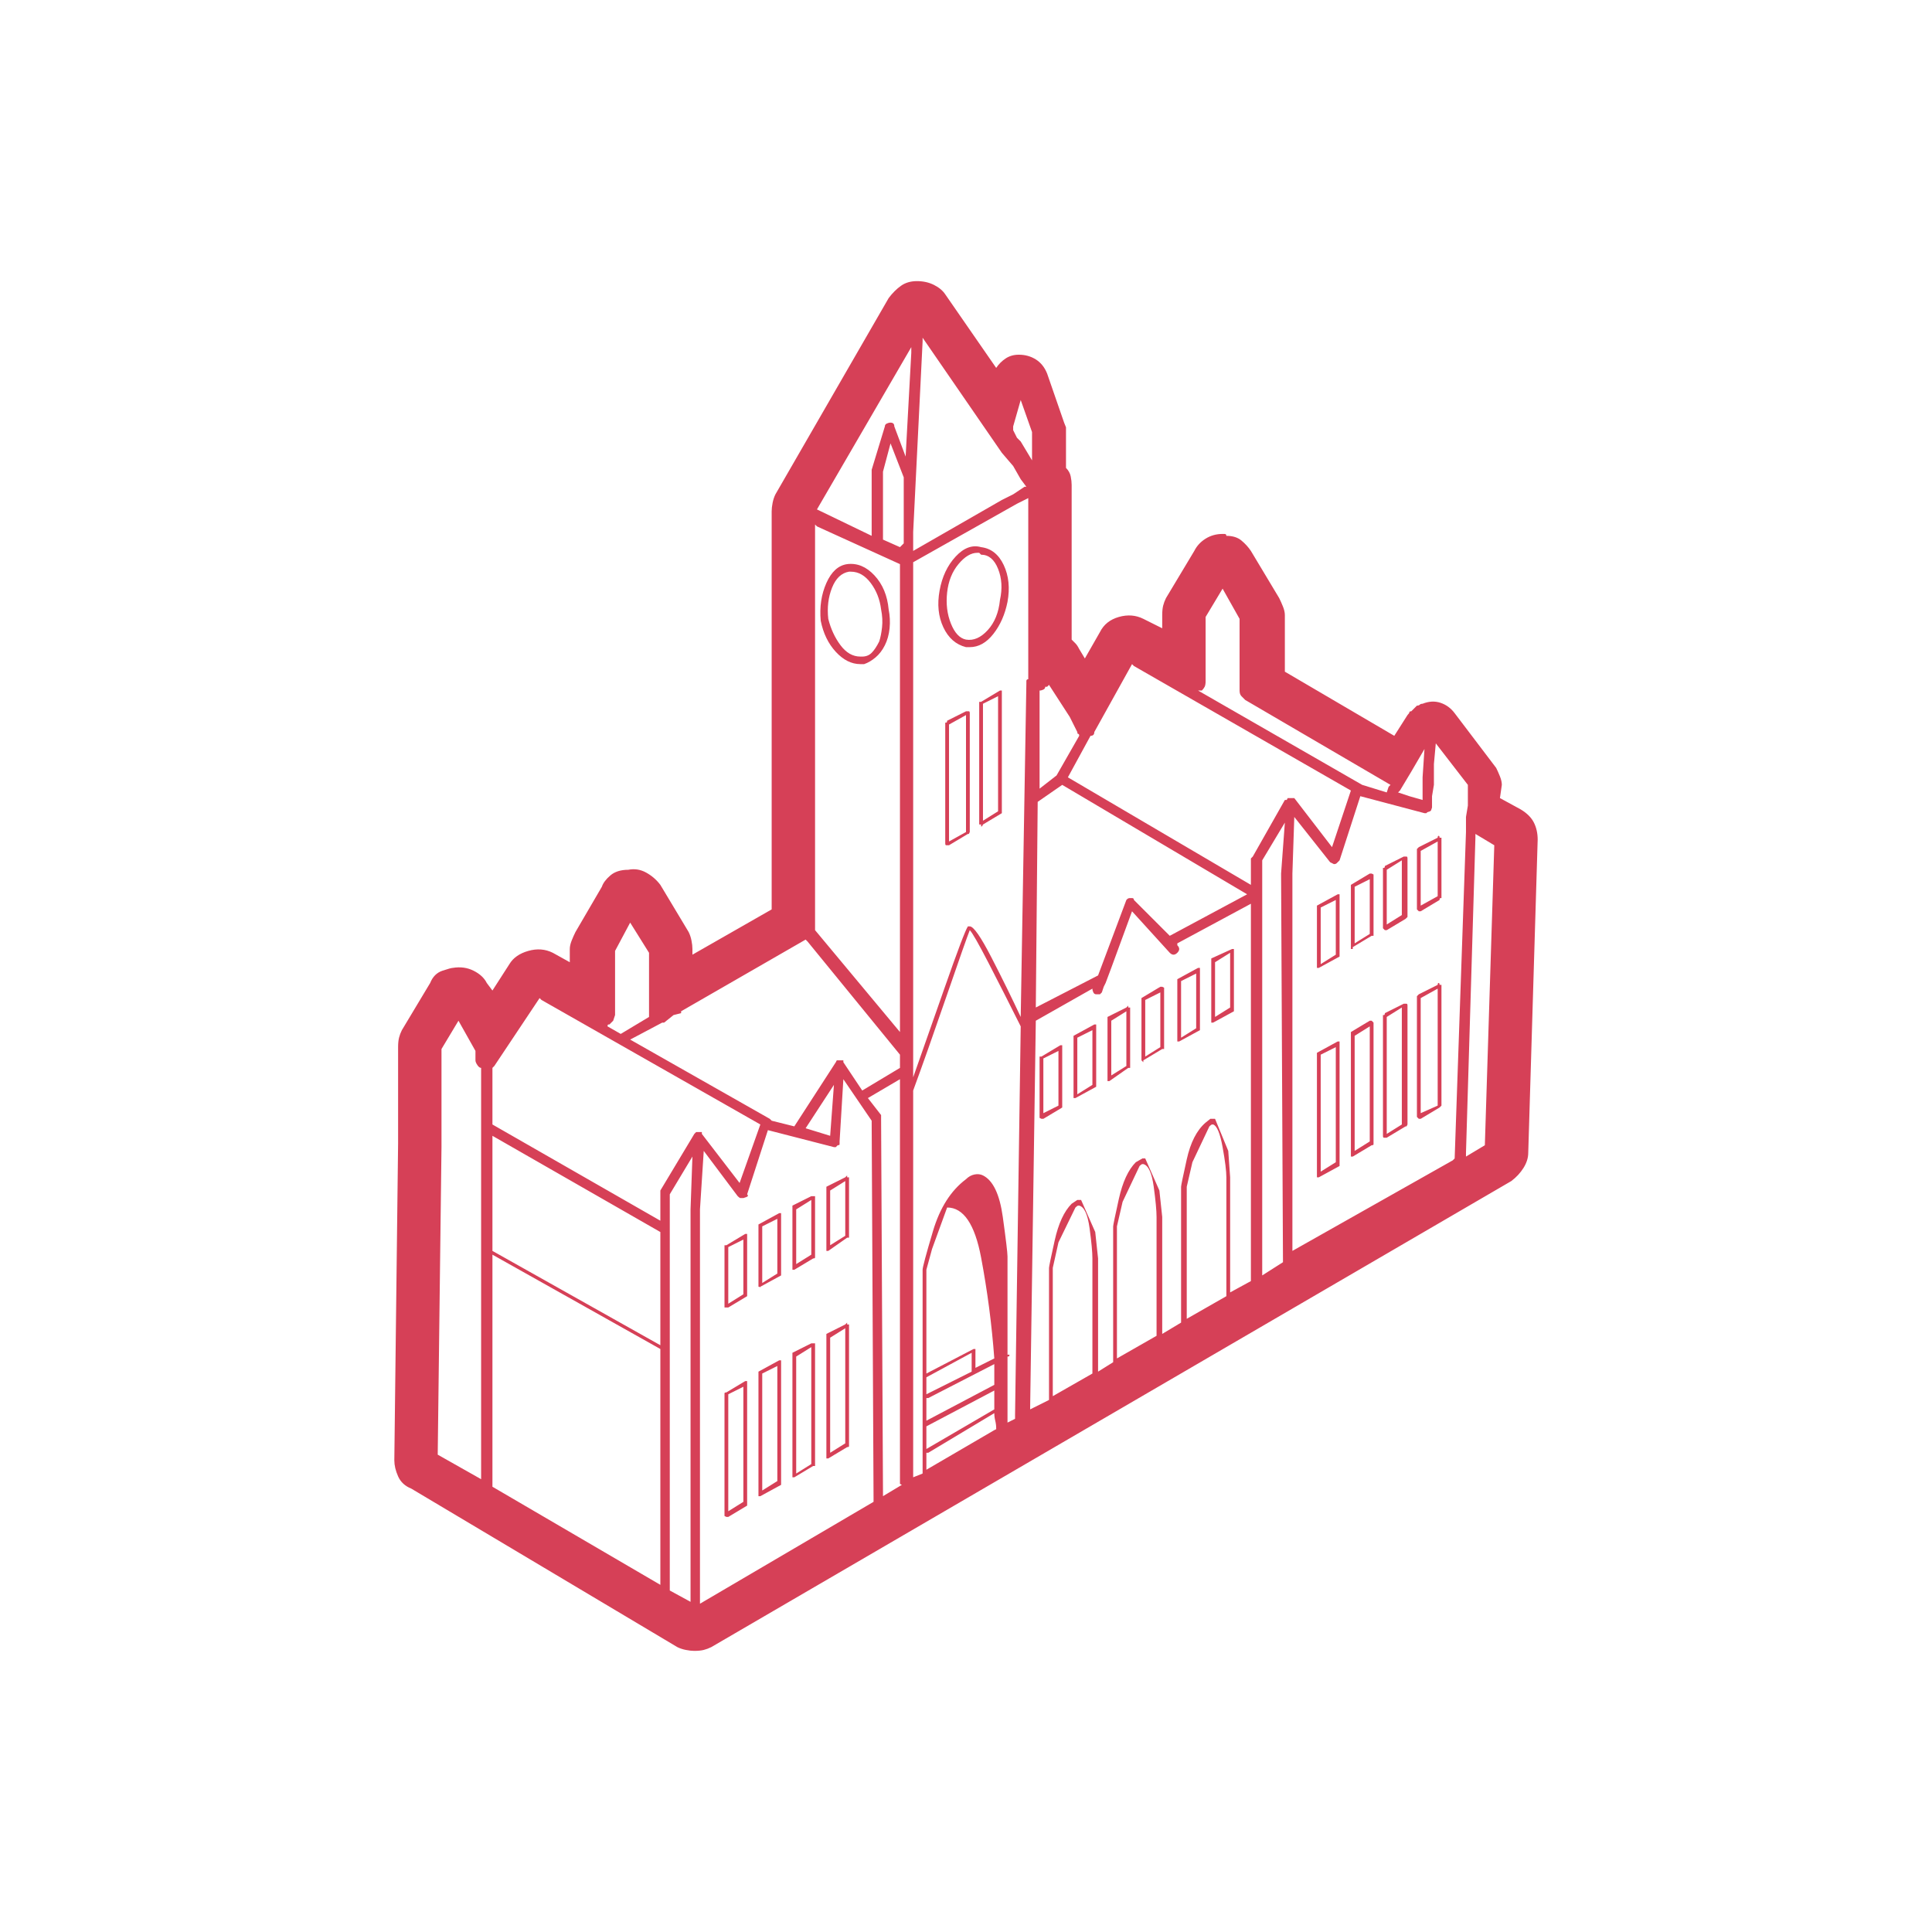
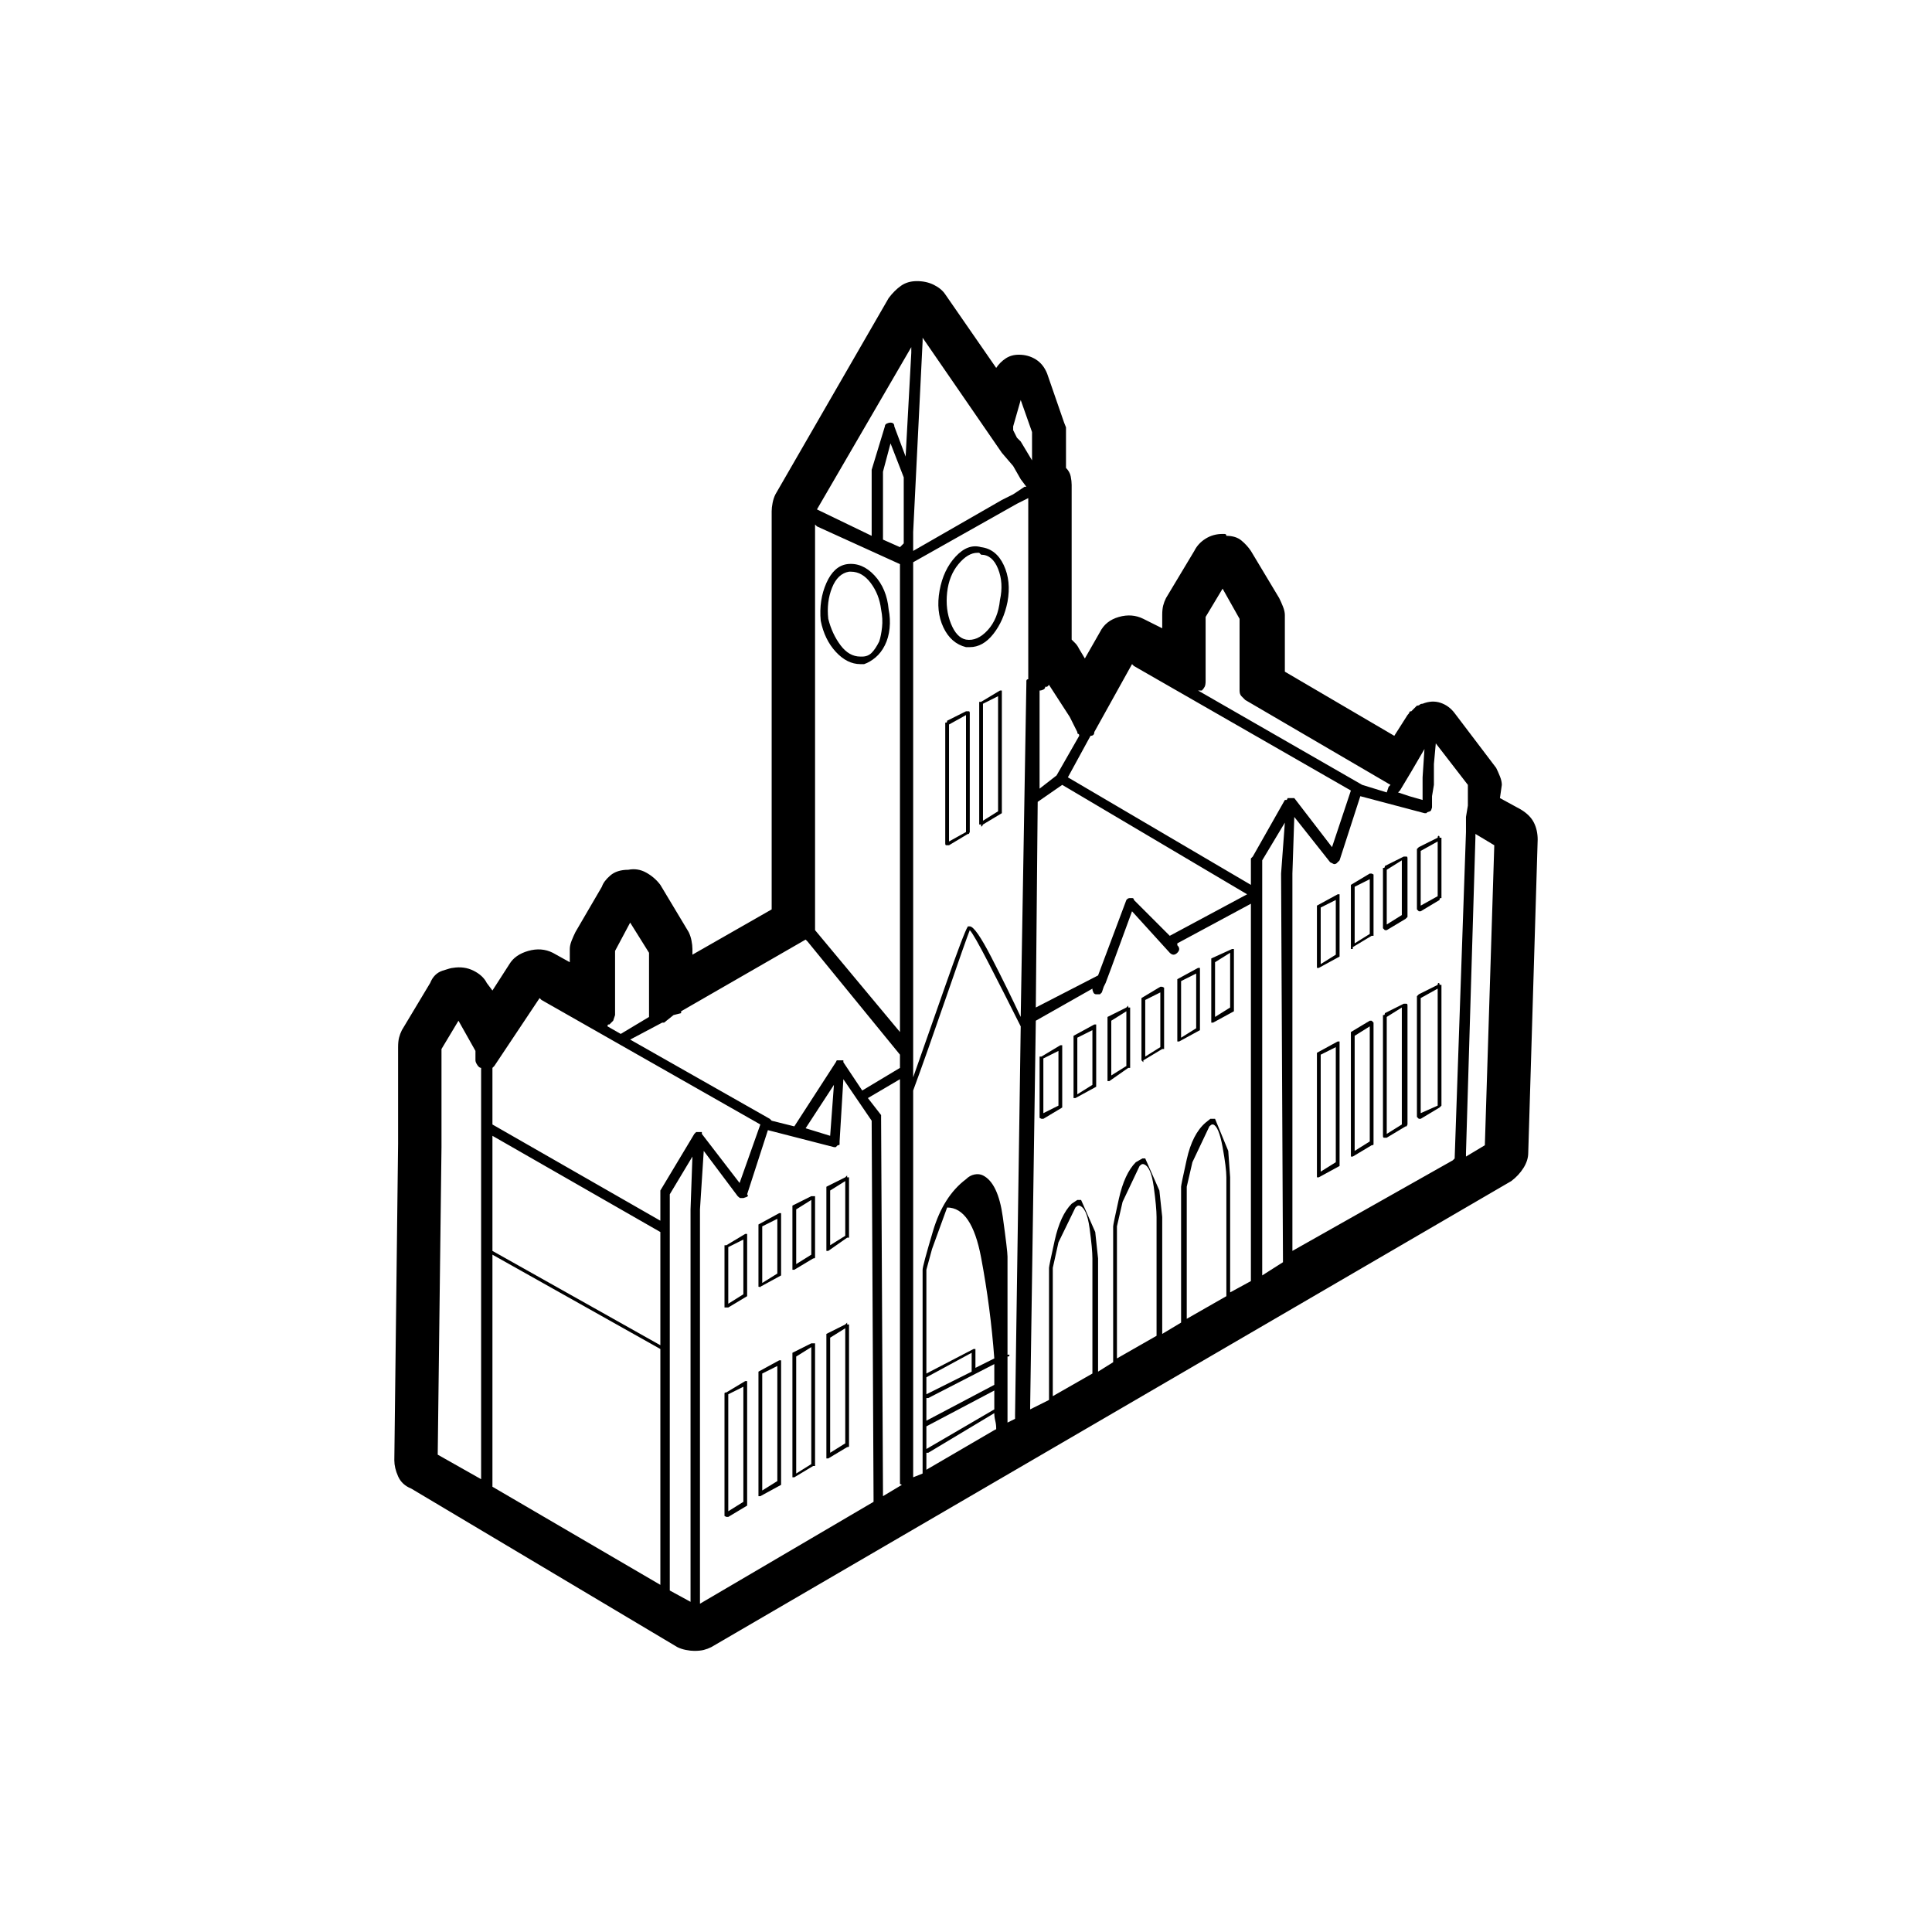
<svg xmlns="http://www.w3.org/2000/svg" version="1.1" viewBox="0 0 1024 1024">
  <g transform="matrix(1 0 0 -1 0 960)">
-     <path fill="#d64057" d="M806 531l-11 6l1 7q0 2 -1 4.5t-2 4.5l-22 29q-3 4 -7.5 5.5t-9.5 -0.5q-1 0 -1.5 -0.5t-1.5 -0.5v0v0l-1.5 -1.5l-1.5 -1.5q-1 0 -1 -0.5t-1 -1.5l-7 -11l-58 34v30q0 2 -1 4.5t-2 4.5l-15 25q-2 3 -5 5.5t-8 2.5q0 1 -1 1h-1q-5 0 -9 -2.5t-6 -6.5l-15 -25 q-1 -2 -1.5 -4t-0.5 -5v-7l-10 5q-6 3 -13 1t-10 -8l-8 -14l-3 5q-1 2 -2 3l-2 2v82q0 2 -0.5 4.5t-2.5 4.5v19v2.5t-1 2.5l-9 26q-2 5 -6 7.5t-9 2.5v0v0q-4 0 -7 -2t-5 -5l-27 39q-2 3 -6 5t-9 2t-8.5 -2.5t-6.5 -6.5l-60 -104q-1 -2 -1.5 -4.5t-0.5 -4.5v-211l-42 -24v3 q0 2 -0.5 4.5t-1.5 4.5l-15 25q-3 4 -7.5 6.5t-9.5 1.5q-6 0 -9.5 -3t-4.5 -6l-14 -24q-1 -2 -2 -4.5t-1 -4.5v-7l-9 5q-6 3 -13 1t-10 -7l-9 -14l-3 4q-2 4 -7 6.5t-11 1.5q-1 0 -5.5 -1.5t-6.5 -6.5l-15 -25q-1 -2 -1.5 -4t-0.5 -5v-48v-1v-2l-2 -168q0 -4 2 -8.5t7 -6.5 l141 -84q2 -1 4.5 -1.5t4.5 -0.5q3 0 5 0.5t4 1.5l424 247q4 3 6.5 7t2.5 8l5 166q0 5 -2 9t-7 7v0zM554 596h1l1 1l11 -17l4 -8q0 -1 0.5 -1t0.5 -1l-12 -21l-9 -7v52q1 0 2 0.5t1 1.5v0zM660 589l77 -45l-1 -1l-1 -3l-13 4v0v0l-87 50h1h1q1 1 1.5 2t0.5 3v34l9 15l9 -16 v-38q0 -2 1 -3l2 -2v0zM755 563l-1 -15v-1v-6v-5l-7 2l-6 2l1 1v0l6 10l7 12v0zM629 261v2v68l3 13t9 19q1 1 1.5 1h0.5q3 -1 5 -12t2 -16v-63l-21 -12v0zM652 276v60l-1 14t-7 17h-2.5t-2.5 -2q-7 -6 -10 -19.5t-3 -14.5v-72l-10 -6v62l-1.5 14t-7.5 17h-1.5t-3.5 -2 q-6 -6 -9 -19.5t-3 -14.5v-72l-8 -5v60l-1.5 14t-7.5 17h-2t-3 -2q-6 -6 -9 -19.5t-3 -14.5v-70l-10 -5v1l3 205l30 17q0 -1 0.5 -2t1.5 -1v0h1h1t1 1l1 3l1 2l3 8l11 30l20 -22q1 -1 2 -1t2 1t1 2t-1 2v1l39 21v-200l-11 -6v1v0zM592 240v1v69l3 13t9 19q1 1 1.5 1h0.5 q4 -1 5.5 -12t1.5 -16v-63l-21 -12v0zM558 221v67l3 13.5t9 18.5q1 1 1.5 1h0.5q4 -1 5.5 -12t1.5 -16v-61l-21 -12v1v0zM534 206v35q1 0 1 0.5v0.5h-0.5h-0.5v52q0 3 -2.5 21t-10.5 22q-2 1 -4.5 0.5t-4.5 -2.5q-12 -9 -17.5 -27.5t-5.5 -20.5v-108l-5 -2v1v204 q7 19 17.5 49.5t12.5 35.5q2 -2 10 -17.5t17 -33.5l-3 -206v-2zM491 181v9v0h1v0v0l35 21q0 -2 0.5 -4t0.5 -4v-0.5t-1 -0.5l-36 -21v0zM491 287l3 11t8 22q13 0 18 -26.5t7 -53.5v0v0l-10 -5v9v1v0h-1v0l-25 -13v55v0zM515 233l-24 -12v9l24 13v-10v0v0zM491 219v0h1v0v0 l35 18v-6v-5l-36 -19v12v0zM491 204l36 19v-4.5v-5.5l-36 -21v12v0zM563 544l98 -58l-41 -22l-19 19q0 1 -1 1h-1q-1 0 -1.5 -0.5l-0.5 -0.5l-15 -40l-33 -17l1 109l13 9v0zM539 693l6 3v-96q-1 0 -1 -1v-1l-3 -177q-7 15 -15.5 31.5t-11.5 16.5h-1v0q-2 -3 -12.5 -33 t-16.5 -47v273l55 31v0zM479 678v-6l-1 -1l-1 -1l-9 4v36l4 15l7 -18v-29v0zM669 286v218l12 20l-2 -27l1 -205v0v-0.5v-0.5l-11 -7v2v0zM778 533l-1 -6v-6v-2l-6 -173v0l-1 -1l-85 -48v200l1 30l19 -24l1 -0.5l1 -0.5q1 0 1.5 0.5l1.5 1.5l11 34l34 -9v0v0h1v0l0.5 0.5 t1.5 0.5v0v0v0v0v0v0l0.5 0.5t0.5 1.5v0v0v6l1 6v11l1 11l17 -22v-11v0zM600 608l1 -1l115 -66l-10 -30l-20 26v0h-1v0v0v0v0h-0.5h-1.5v0v0v0v0h-0.5t-0.5 -1h-0.5h-0.5l-17 -30l-0.5 -0.5l-0.5 -0.5v-14l-97 57l12 22q1 0 1.5 0.5t0.5 1.5zM547 716l-6 10l-2 2l-2 4v2 l4 14l6 -17v-15v0zM531 720l6 -7l4 -7l3 -4h-1l-6 -4l-6 -3l-47 -27v2v0v1v7l5 101v2l42 -61v0zM483 773l-3 -55l-6 16q0 1 -0.5 1.5t-1.5 0.5t-2 -0.5t-1 -1.5l-7 -23v-0.5v-0.5v-34l-29 14l50 86v-3v0zM433 681l44 -20v-248l-45 54v0.5v0.5v214l1 -1v0zM427 462l1 -1 l49 -60v-7l-20 -12l-10 15v0.5v0.5v0v0h-0.5h-0.5h-0.5h-0.5v0v0v0h-1h-0.5t-0.5 -1v0v0l-22 -34l-12 3l-0.5 0.5l-0.5 0.5l-74 42l17 9h1v0l5 4l4 1v0v1l66 38v0zM442 385l-2 -27l-13 4l15 23v0zM344 427v-4v-1v-1l-15 -9l-7 4q0 1 0.5 1h0.5l2 2t1 3v34l8 15l10 -16v-28v0 zM286 431l1 -1l116 -66l-11 -31l-20 26v0.5v0.5v0v0h-0.5h-0.5h-0.5h-0.5v0h-1v0v0l-0.5 -0.5l-0.5 -0.5v0v0l-18 -30v-0.5v-0.5v-15l-89 51v0v0v30l0.5 0.5l0.5 0.5l24 36v0zM261 358l89 -51v-60l-89 50v61zM252 402v-4q0 -1 1 -2.5t2 -1.5v-217v-1l-23 13l2 163v1v1v50 l9 15l9 -16v-1v0zM261 174v121l89 -50v-125l-89 52v2zM355 118v209l12 20l-1 -28v-208l-11 6v1v0zM371 112v207l2 31l18 -24q1 -1 1.5 -1h1.5t1.5 0.5t0.5 1.5l11 34l35 -9h1t1 1q1 0 1 0.5v1.5l2 33l15 -22l1 -200v-2l-92 -54v2v0zM468 169l-1 198v1v1l-7 9l17 10v-213 v-0.5v-0.5v-0.5t1 -0.5l-10 -6v2v0zM787 353l-10 -6v2l5 167v2l10 -6zM709 486l-11 -6v0v-1v-31v-1v0h0.5h0.5v0v0l11 6v0v1v31v0.5v0.5h-1v0v0zM708 454l-8 -5v30l8 4v-29zM726 497l-10 -6v-0.5v-0.5v-32v0v0v-1h1v0.5v0.5l10 6h1v1v31v0.5t-1 0.5v0h-1zM726 465l-8 -5v30 l8 4v-29v0zM744 506l-10 -5q0 -1 -0.5 -1h-0.5v-32l0.5 -0.5l0.5 -0.5v0v0h0.5h0.5l10 6l0.5 0.5l0.5 0.5v31q0 1 -0.5 1h-0.5h-0.5h-0.5zM743 475l-8 -5v29l8 5v-29zM751 510v-32l0.5 -0.5l0.5 -0.5v0v0h0.5h0.5l10 6q0 1 0.5 1h0.5v32h-0.5h-0.5q0 1 -0.5 1t-0.5 -1 l-10 -5l-0.5 -0.5zM753 509l9 5v-29l-9 -5v29zM562 406l-10 -6h-1v-1v-31v-0.5t1 -0.5v0v0h0.5h0.5l10 6v0.5v0.5v31v0.5v0.5h-0.5h-0.5v0zM561 374l-8 -4v29l8 4v-29zM580 417l-11 -6v0v-1v-31v-1v0h1v0v0v0l11 6v0.5v0.5v31v0.5v0.5h-1v0v0zM579 385l-8 -5v30l8 4v-29z M597 426l-10 -5v-0.5v-0.5v-32v-0.5v-0.5h0.5h0.5v0v0l10 7h1v0v32v0h-1v1zM597 395l-8 -5v29l8 5v-29v0zM615 437l-10 -6v-0.5v-0.5v-32v0v0l0.5 -0.5l0.5 -0.5v0.5v0.5l10 6h1v1v31v0.5t-1 0.5v0h-1v0zM615 405l-8 -5v30l8 4v-29zM635 447l-11 -6v0v-1v-31v-1v0h0.5h0.5v0 v0l11 6v0.5v0.5v31v0.5v0.5h-1v0zM634 415l-8 -5v30l8 4v-29zM653 457l-11 -5v-1v0v-32v-0.5v-0.5h1v0v0v0l11 6v0.5v0.5v31v1v0h-1v0zM652 426l-8 -5v29l8 5v-29zM709 408l-11 -6v-0.5v-0.5v-64v-0.5v-0.5h0.5h0.5v0v0l11 6v1v0v64v0.5v0.5h-1v0zM708 344l-8 -5v62l8 4v-61 zM726 419l-10 -6v-0.5v-0.5v-64v-0.5v-0.5v0h1v0v0l10 6q1 0 1 0.5v0.5v64v0l-1 1v0h-1v0zM726 355l-8 -5v61l8 5v-61zM744 428l-10 -5q0 -1 -0.5 -1h-0.5v-64q0 -1 0.5 -1h0.5v0v0h0.5h0.5l10 6h0.5t0.5 1v63q0 1 -0.5 1h-0.5h-0.5h-0.5v0zM743 364l-8 -5v62l8 5v-62z M762 438l-10 -5l-0.5 -0.5l-0.5 -0.5v-64l0.5 -0.5l0.5 -0.5v0v0h0.5h0.5l10 6l0.5 0.5l0.5 0.5v64h-0.5h-0.5q0 1 -0.5 1t-0.5 -1zM762 374l-9 -4v61l9 5v-62zM395 306l-10 -6h-1v-1v-31v-1h1v0v0h0.5h0.5l10 6v0v1v31v0.5v0.5h-0.5h-0.5v0zM394 274l-8 -5v30l8 4v-29z M413 317l-11 -6v-0.5v-0.5v-32v0v0q1 0 1 -0.5v-0.5v0.5v0.5l11 6v0v1v31v0.5v0.5h-1v0v0zM412 285l-8 -5v30l8 4v-29zM430 326l-10 -5v-1v0v-32v-0.5v-0.5v0h1v0v0l10 6q1 0 1 0.5v0.5v31v1h-1v0h-1zM430 295l-8 -5v29l8 5v-29zM448 336l-10 -5v-0.5v-0.5v-32v-0.5v-0.5 h0.5h0.5v0v0l10 7h1v0v32v0h-1v1zM448 305l-8 -5v29l8 5v-29v0zM395 228l-10 -6q-1 0 -1 -0.5v-0.5v-64v-0.5t1 -0.5v0v0h0.5h0.5l10 6v1v0v64v0.5v0.5h-0.5h-0.5v0zM394 164l-8 -5v62l8 4v-61zM413 239l-11 -6v-0.5v-0.5v-64v-0.5v-0.5h1v0v0v0l11 6v0.5v0.5v64v0v1h-1v0z M412 175l-8 -5v62l8 4v-61zM512 583l-10 -5q0 -1 -0.5 -1h-0.5v-64q0 -1 0.5 -1h0.5v0v0h1v0l10 6h0.5t0.5 1v63q0 1 -0.5 1h-0.5h-0.5h-0.5zM512 519l-9 -5v62l9 5v-62zM530 594l-10 -6h-1v0v-65v0h1v-1v0h0.5t0.5 1l10 6v0v1v63v0.5v0.5h-0.5h-0.5zM529 530l-8 -5v62l8 4 v-61zM430 248l-10 -5v-1v0v-64v-1v0v0h1v0v0l10 6h1v1v63v1h-1v0h-1v0zM430 184l-8 -5v62l8 5v-62zM448 258l-10 -5v-0.5v-0.5v-64v-0.5v-0.5h0.5h0.5v0v0l10 6q1 0 1 0.5v0.5v63v1h-1v1l-1 -1v0zM448 195l-8 -5v61l8 5v-61zM456 608h0.5h1.5q3 1 6 3.5t5 6.5t2.5 9t-0.5 10 q-1 11 -7.5 18t-14.5 6q-7 -1 -11 -10t-3 -20q2 -10 8 -16.5t13 -6.5v0zM451 657q6 0 10.5 -6t5.5 -14q1 -5 0.5 -9.5t-1.5 -7.5q-2 -4 -4 -6t-5 -2h-0.5h-0.5q-6 0 -10.5 6t-6.5 14q-1 9 2 16.5t9 8.5h0.5h0.5zM512 617h0.5h1.5q7 0 12.5 7t7.5 17q2 11 -2 19.5t-12 9.5 q-7 2 -13.5 -5t-8.5 -18t2 -19.5t12 -10.5v0zM502 646q1 9 6 15t10 6h1l1 -1q6 0 9 -7.5t1 -16.5q-1 -10 -6.5 -16t-11.5 -5q-5 1 -8 8.5t-2 16.5v0z" />
+     <path fill="currentColor" d="M806 531l-11 6l1 7q0 2 -1 4.5t-2 4.5l-22 29q-3 4 -7.5 5.5t-9.5 -0.5q-1 0 -1.5 -0.5t-1.5 -0.5v0v0l-1.5 -1.5l-1.5 -1.5q-1 0 -1 -0.5t-1 -1.5l-7 -11l-58 34v30q0 2 -1 4.5t-2 4.5l-15 25q-2 3 -5 5.5t-8 2.5q0 1 -1 1h-1q-5 0 -9 -2.5t-6 -6.5l-15 -25 q-1 -2 -1.5 -4t-0.5 -5v-7l-10 5q-6 3 -13 1t-10 -8l-8 -14l-3 5q-1 2 -2 3l-2 2v82q0 2 -0.5 4.5t-2.5 4.5v19v2.5t-1 2.5l-9 26q-2 5 -6 7.5t-9 2.5v0v0q-4 0 -7 -2t-5 -5l-27 39q-2 3 -6 5t-9 2t-8.5 -2.5t-6.5 -6.5l-60 -104q-1 -2 -1.5 -4.5t-0.5 -4.5v-211l-42 -24v3 q0 2 -0.5 4.5t-1.5 4.5l-15 25q-3 4 -7.5 6.5t-9.5 1.5q-6 0 -9.5 -3t-4.5 -6l-14 -24q-1 -2 -2 -4.5t-1 -4.5v-7l-9 5q-6 3 -13 1t-10 -7l-9 -14l-3 4q-2 4 -7 6.5t-11 1.5q-1 0 -5.5 -1.5t-6.5 -6.5l-15 -25q-1 -2 -1.5 -4t-0.5 -5v-48v-1v-2l-2 -168q0 -4 2 -8.5t7 -6.5 l141 -84q2 -1 4.5 -1.5t4.5 -0.5q3 0 5 0.5t4 1.5l424 247q4 3 6.5 7t2.5 8l5 166q0 5 -2 9t-7 7v0zM554 596h1l1 1l11 -17l4 -8q0 -1 0.5 -1t0.5 -1l-12 -21l-9 -7v52q1 0 2 0.5t1 1.5v0zM660 589l77 -45l-1 -1l-1 -3l-13 4v0v0l-87 50h1h1q1 1 1.5 2t0.5 3v34l9 15l9 -16 v-38q0 -2 1 -3l2 -2v0zM755 563l-1 -15v-1v-6v-5l-7 2l-6 2l1 1v0l6 10l7 12v0zM629 261v2v68l3 13t9 19q1 1 1.5 1h0.5q3 -1 5 -12t2 -16v-63l-21 -12v0zM652 276v60l-1 14t-7 17h-2.5t-2.5 -2q-7 -6 -10 -19.5t-3 -14.5v-72l-10 -6v62l-1.5 14t-7.5 17h-1.5t-3.5 -2 q-6 -6 -9 -19.5t-3 -14.5v-72l-8 -5v60l-1.5 14t-7.5 17h-2t-3 -2q-6 -6 -9 -19.5t-3 -14.5v-70l-10 -5v1l3 205l30 17q0 -1 0.5 -2t1.5 -1v0h1h1t1 1l1 3l1 2l3 8l11 30l20 -22q1 -1 2 -1t2 1t1 2t-1 2v1l39 21v-200l-11 -6v1v0zM592 240v1v69l3 13t9 19q1 1 1.5 1h0.5 q4 -1 5.5 -12t1.5 -16v-63l-21 -12v0zM558 221v67l3 13.5t9 18.5q1 1 1.5 1h0.5q4 -1 5.5 -12t1.5 -16v-61l-21 -12v1v0zM534 206v35q1 0 1 0.5v0.5h-0.5h-0.5v52q0 3 -2.5 21t-10.5 22q-2 1 -4.5 0.5t-4.5 -2.5q-12 -9 -17.5 -27.5t-5.5 -20.5v-108l-5 -2v1v204 q7 19 17.5 49.5t12.5 35.5q2 -2 10 -17.5t17 -33.5l-3 -206v-2zM491 181v9v0h1v0v0l35 21q0 -2 0.5 -4t0.5 -4v-0.5t-1 -0.5l-36 -21v0zM491 287l3 11t8 22q13 0 18 -26.5t7 -53.5v0v0l-10 -5v9v1v0h-1v0l-25 -13v55v0zM515 233l-24 -12v9l24 13v-10v0v0zM491 219v0h1v0v0 l35 18v-6v-5l-36 -19v12v0zM491 204l36 19v-4.5v-5.5l-36 -21v12v0zM563 544l98 -58l-41 -22l-19 19q0 1 -1 1h-1q-1 0 -1.5 -0.5l-0.5 -0.5l-15 -40l-33 -17l1 109l13 9v0zM539 693l6 3v-96q-1 0 -1 -1v-1l-3 -177q-7 15 -15.5 31.5t-11.5 16.5h-1v0q-2 -3 -12.5 -33 t-16.5 -47v273l55 31v0zM479 678v-6l-1 -1l-1 -1l-9 4v36l4 15l7 -18v-29v0zM669 286v218l12 20l-2 -27l1 -205v0v-0.5v-0.5l-11 -7v2v0zM778 533l-1 -6v-6v-2l-6 -173v0l-1 -1l-85 -48v200l1 30l19 -24l1 -0.5l1 -0.5q1 0 1.5 0.5l1.5 1.5l11 34l34 -9v0v0h1v0l0.5 0.5 t1.5 0.5v0v0v0v0v0v0l0.5 0.5t0.5 1.5v0v0v6l1 6v11l1 11l17 -22v-11v0zM600 608l1 -1l115 -66l-10 -30l-20 26v0h-1v0v0v0v0h-0.5h-1.5v0v0v0v0h-0.5t-0.5 -1h-0.5h-0.5l-17 -30l-0.5 -0.5l-0.5 -0.5v-14l-97 57l12 22q1 0 1.5 0.5t0.5 1.5zM547 716l-6 10l-2 2l-2 4v2 l4 14l6 -17v-15v0zM531 720l6 -7l4 -7l3 -4h-1l-6 -4l-6 -3l-47 -27v2v0v1v7l5 101v2l42 -61v0zM483 773l-3 -55l-6 16q0 1 -0.5 1.5t-1.5 0.5t-2 -0.5t-1 -1.5l-7 -23v-0.5v-0.5v-34l-29 14l50 86v-3v0zM433 681l44 -20v-248l-45 54v0.5v0.5v214l1 -1v0zM427 462l1 -1 l49 -60v-7l-20 -12l-10 15v0.5v0.5v0v0h-0.5h-0.5h-0.5h-0.5v0v0v0h-1h-0.5t-0.5 -1v0v0l-22 -34l-12 3l-0.5 0.5l-0.5 0.5l-74 42l17 9h1v0l5 4l4 1v0v1l66 38v0zM442 385l-2 -27l-13 4l15 23v0zM344 427v-4v-1v-1l-15 -9l-7 4q0 1 0.5 1h0.5l2 2t1 3v34l8 15l10 -16v-28v0 zM286 431l1 -1l116 -66l-11 -31l-20 26v0.5v0.5v0v0h-0.5h-0.5h-0.5h-0.5v0h-1v0v0l-0.5 -0.5l-0.5 -0.5v0v0l-18 -30v-0.5v-0.5v-15l-89 51v0v0v30l0.5 0.5l0.5 0.5l24 36v0zM261 358l89 -51v-60l-89 50v61zM252 402v-4q0 -1 1 -2.5t2 -1.5v-217v-1l-23 13l2 163v1v1v50 l9 15l9 -16v-1v0zM261 174v121l89 -50v-125l-89 52v2zM355 118v209l12 20l-1 -28v-208l-11 6v1v0zM371 112v207l2 31l18 -24q1 -1 1.5 -1h1.5t1.5 0.5t0.5 1.5l11 34l35 -9h1t1 1q1 0 1 0.5v1.5l2 33l15 -22l1 -200v-2l-92 -54v2v0zM468 169l-1 198v1v1l-7 9l17 10v-213 v-0.5v-0.5v-0.5t1 -0.5l-10 -6v2v0zM787 353l-10 -6v2l5 167v2l10 -6zM709 486l-11 -6v0v-1v-31v-1v0h0.5h0.5v0v0l11 6v0v1v31v0.5v0.5h-1v0v0zM708 454l-8 -5v30l8 4v-29zM726 497l-10 -6v-0.5v-0.5v-32v0v0v-1h1v0.5v0.5l10 6h1v1v31v0.5t-1 0.5v0h-1zM726 465l-8 -5v30 l8 4v-29v0zM744 506l-10 -5q0 -1 -0.5 -1h-0.5v-32l0.5 -0.5l0.5 -0.5v0v0h0.5h0.5l10 6l0.5 0.5l0.5 0.5v31q0 1 -0.5 1h-0.5h-0.5h-0.5zM743 475l-8 -5v29l8 5v-29zM751 510v-32l0.5 -0.5l0.5 -0.5v0v0h0.5h0.5l10 6q0 1 0.5 1h0.5v32h-0.5h-0.5q0 1 -0.5 1t-0.5 -1 l-10 -5l-0.5 -0.5zM753 509l9 5v-29l-9 -5v29zM562 406l-10 -6h-1v-1v-31v-0.5t1 -0.5v0v0h0.5h0.5l10 6v0.5v0.5v31v0.5v0.5h-0.5h-0.5v0zM561 374l-8 -4v29l8 4v-29zM580 417l-11 -6v0v-1v-31v-1v0h1v0v0v0l11 6v0.5v0.5v31v0.5v0.5h-1v0v0zM579 385l-8 -5v30l8 4v-29z M597 426l-10 -5v-0.5v-0.5v-32v-0.5v-0.5h0.5h0.5v0v0l10 7h1v0v32v0h-1v1zM597 395l-8 -5v29l8 5v-29v0zM615 437l-10 -6v-0.5v-0.5v-32v0v0l0.5 -0.5l0.5 -0.5v0.5v0.5l10 6h1v1v31v0.5t-1 0.5v0h-1v0zM615 405l-8 -5v30l8 4v-29zM635 447l-11 -6v0v-1v-31v-1v0h0.5h0.5v0 v0l11 6v0.5v0.5v31v0.5v0.5h-1v0zM634 415l-8 -5v30l8 4v-29zM653 457l-11 -5v-1v0v-32v-0.5v-0.5h1v0v0v0l11 6v0.5v0.5v31v1v0h-1v0zM652 426l-8 -5v29l8 5v-29zM709 408l-11 -6v-0.5v-0.5v-64v-0.5v-0.5h0.5h0.5v0v0l11 6v1v0v64v0.5v0.5h-1v0zM708 344l-8 -5v62l8 4v-61 zM726 419l-10 -6v-0.5v-0.5v-64v-0.5v-0.5v0h1v0v0l10 6q1 0 1 0.5v0.5v64v0l-1 1v0h-1v0zM726 355l-8 -5v61l8 5v-61zM744 428l-10 -5q0 -1 -0.5 -1h-0.5v-64q0 -1 0.5 -1h0.5v0v0h0.5h0.5l10 6h0.5t0.5 1v63q0 1 -0.5 1h-0.5h-0.5h-0.5v0zM743 364l-8 -5v62l8 5v-62z M762 438l-10 -5l-0.5 -0.5l-0.5 -0.5v-64l0.5 -0.5l0.5 -0.5v0v0h0.5h0.5l10 6l0.5 0.5l0.5 0.5v64h-0.5h-0.5q0 1 -0.5 1t-0.5 -1zM762 374l-9 -4v61l9 5v-62zM395 306l-10 -6h-1v-1v-31v-1h1v0v0h0.5h0.5l10 6v0v1v31v0.5v0.5h-0.5h-0.5v0zM394 274l-8 -5v30l8 4v-29z M413 317l-11 -6v-0.5v-0.5v-32v0v0q1 0 1 -0.5v-0.5v0.5v0.5l11 6v0v1v31v0.5v0.5h-1v0v0zM412 285l-8 -5v30l8 4v-29zM430 326l-10 -5v-1v0v-32v-0.5v-0.5v0h1v0v0l10 6q1 0 1 0.5v0.5v31v1h-1v0h-1zM430 295l-8 -5v29l8 5v-29zM448 336l-10 -5v-0.5v-0.5v-32v-0.5v-0.5 h0.5h0.5v0v0l10 7h1v0v32v0h-1v1zM448 305l-8 -5v29l8 5v-29v0zM395 228l-10 -6q-1 0 -1 -0.5v-0.5v-64v-0.5t1 -0.5v0v0h0.5h0.5l10 6v1v0v64v0.5v0.5h-0.5h-0.5v0zM394 164l-8 -5v62l8 4v-61zM413 239l-11 -6v-0.5v-0.5v-64v-0.5v-0.5h1v0v0v0l11 6v0.5v0.5v64v0v1h-1v0z M412 175l-8 -5v62l8 4v-61zM512 583l-10 -5q0 -1 -0.5 -1h-0.5v-64q0 -1 0.5 -1h0.5v0v0h1v0l10 6h0.5t0.5 1v63q0 1 -0.5 1h-0.5h-0.5h-0.5zM512 519l-9 -5v62l9 5v-62zM530 594l-10 -6h-1v0v-65v0h1v-1v0h0.5t0.5 1l10 6v0v1v63v0.5v0.5h-0.5h-0.5zM529 530l-8 -5v62l8 4 v-61zM430 248l-10 -5v-1v0v-64v-1v0v0h1v0v0l10 6h1v1v63v1h-1v0h-1v0zM430 184l-8 -5v62l8 5v-62zM448 258l-10 -5v-0.5v-0.5v-64v-0.5v-0.5h0.5h0.5v0v0l10 6q1 0 1 0.5v0.5v63v1h-1v1l-1 -1v0zM448 195l-8 -5v61l8 5v-61zM456 608h0.5h1.5q3 1 6 3.5t5 6.5t2.5 9t-0.5 10 q-1 11 -7.5 18t-14.5 6q-7 -1 -11 -10t-3 -20q2 -10 8 -16.5t13 -6.5v0zM451 657q6 0 10.5 -6t5.5 -14q1 -5 0.5 -9.5t-1.5 -7.5q-2 -4 -4 -6t-5 -2h-0.5h-0.5q-6 0 -10.5 6t-6.5 14q-1 9 2 16.5t9 8.5h0.5h0.5zM512 617h0.5h1.5q7 0 12.5 7t7.5 17q2 11 -2 19.5t-12 9.5 q-7 2 -13.5 -5t-8.5 -18t2 -19.5t12 -10.5v0zM502 646q1 9 6 15t10 6h1l1 -1q6 0 9 -7.5t1 -16.5q-1 -10 -6.5 -16t-11.5 -5q-5 1 -8 8.5t-2 16.5v0z" />
  </g>
</svg>
